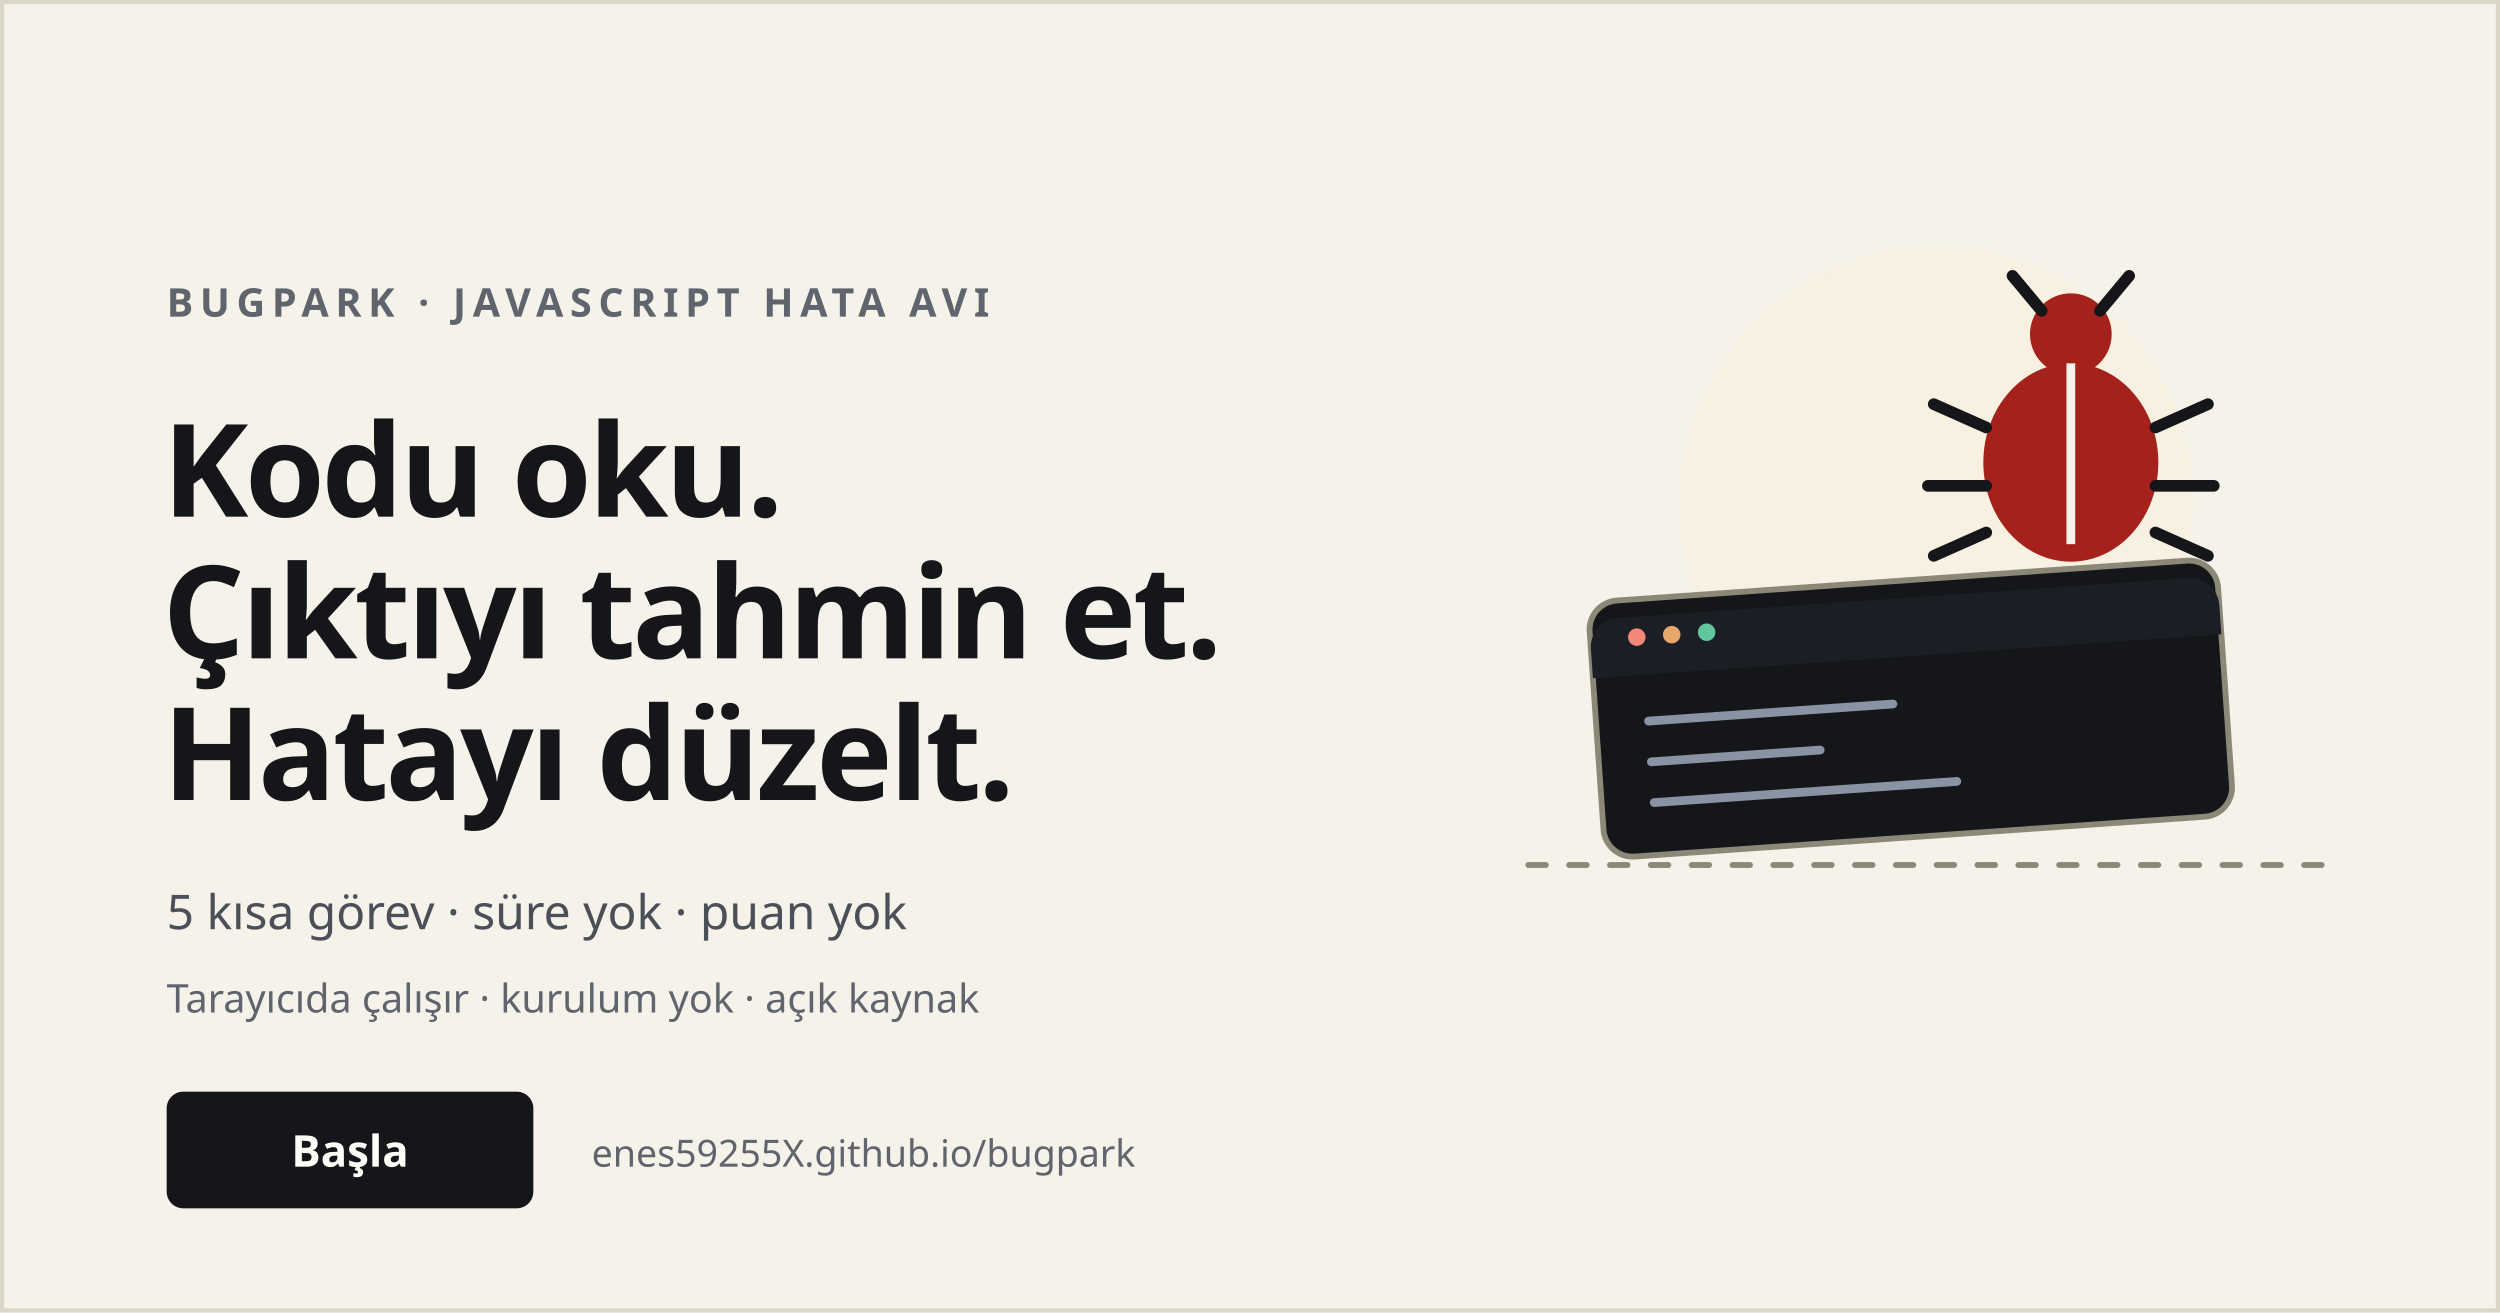
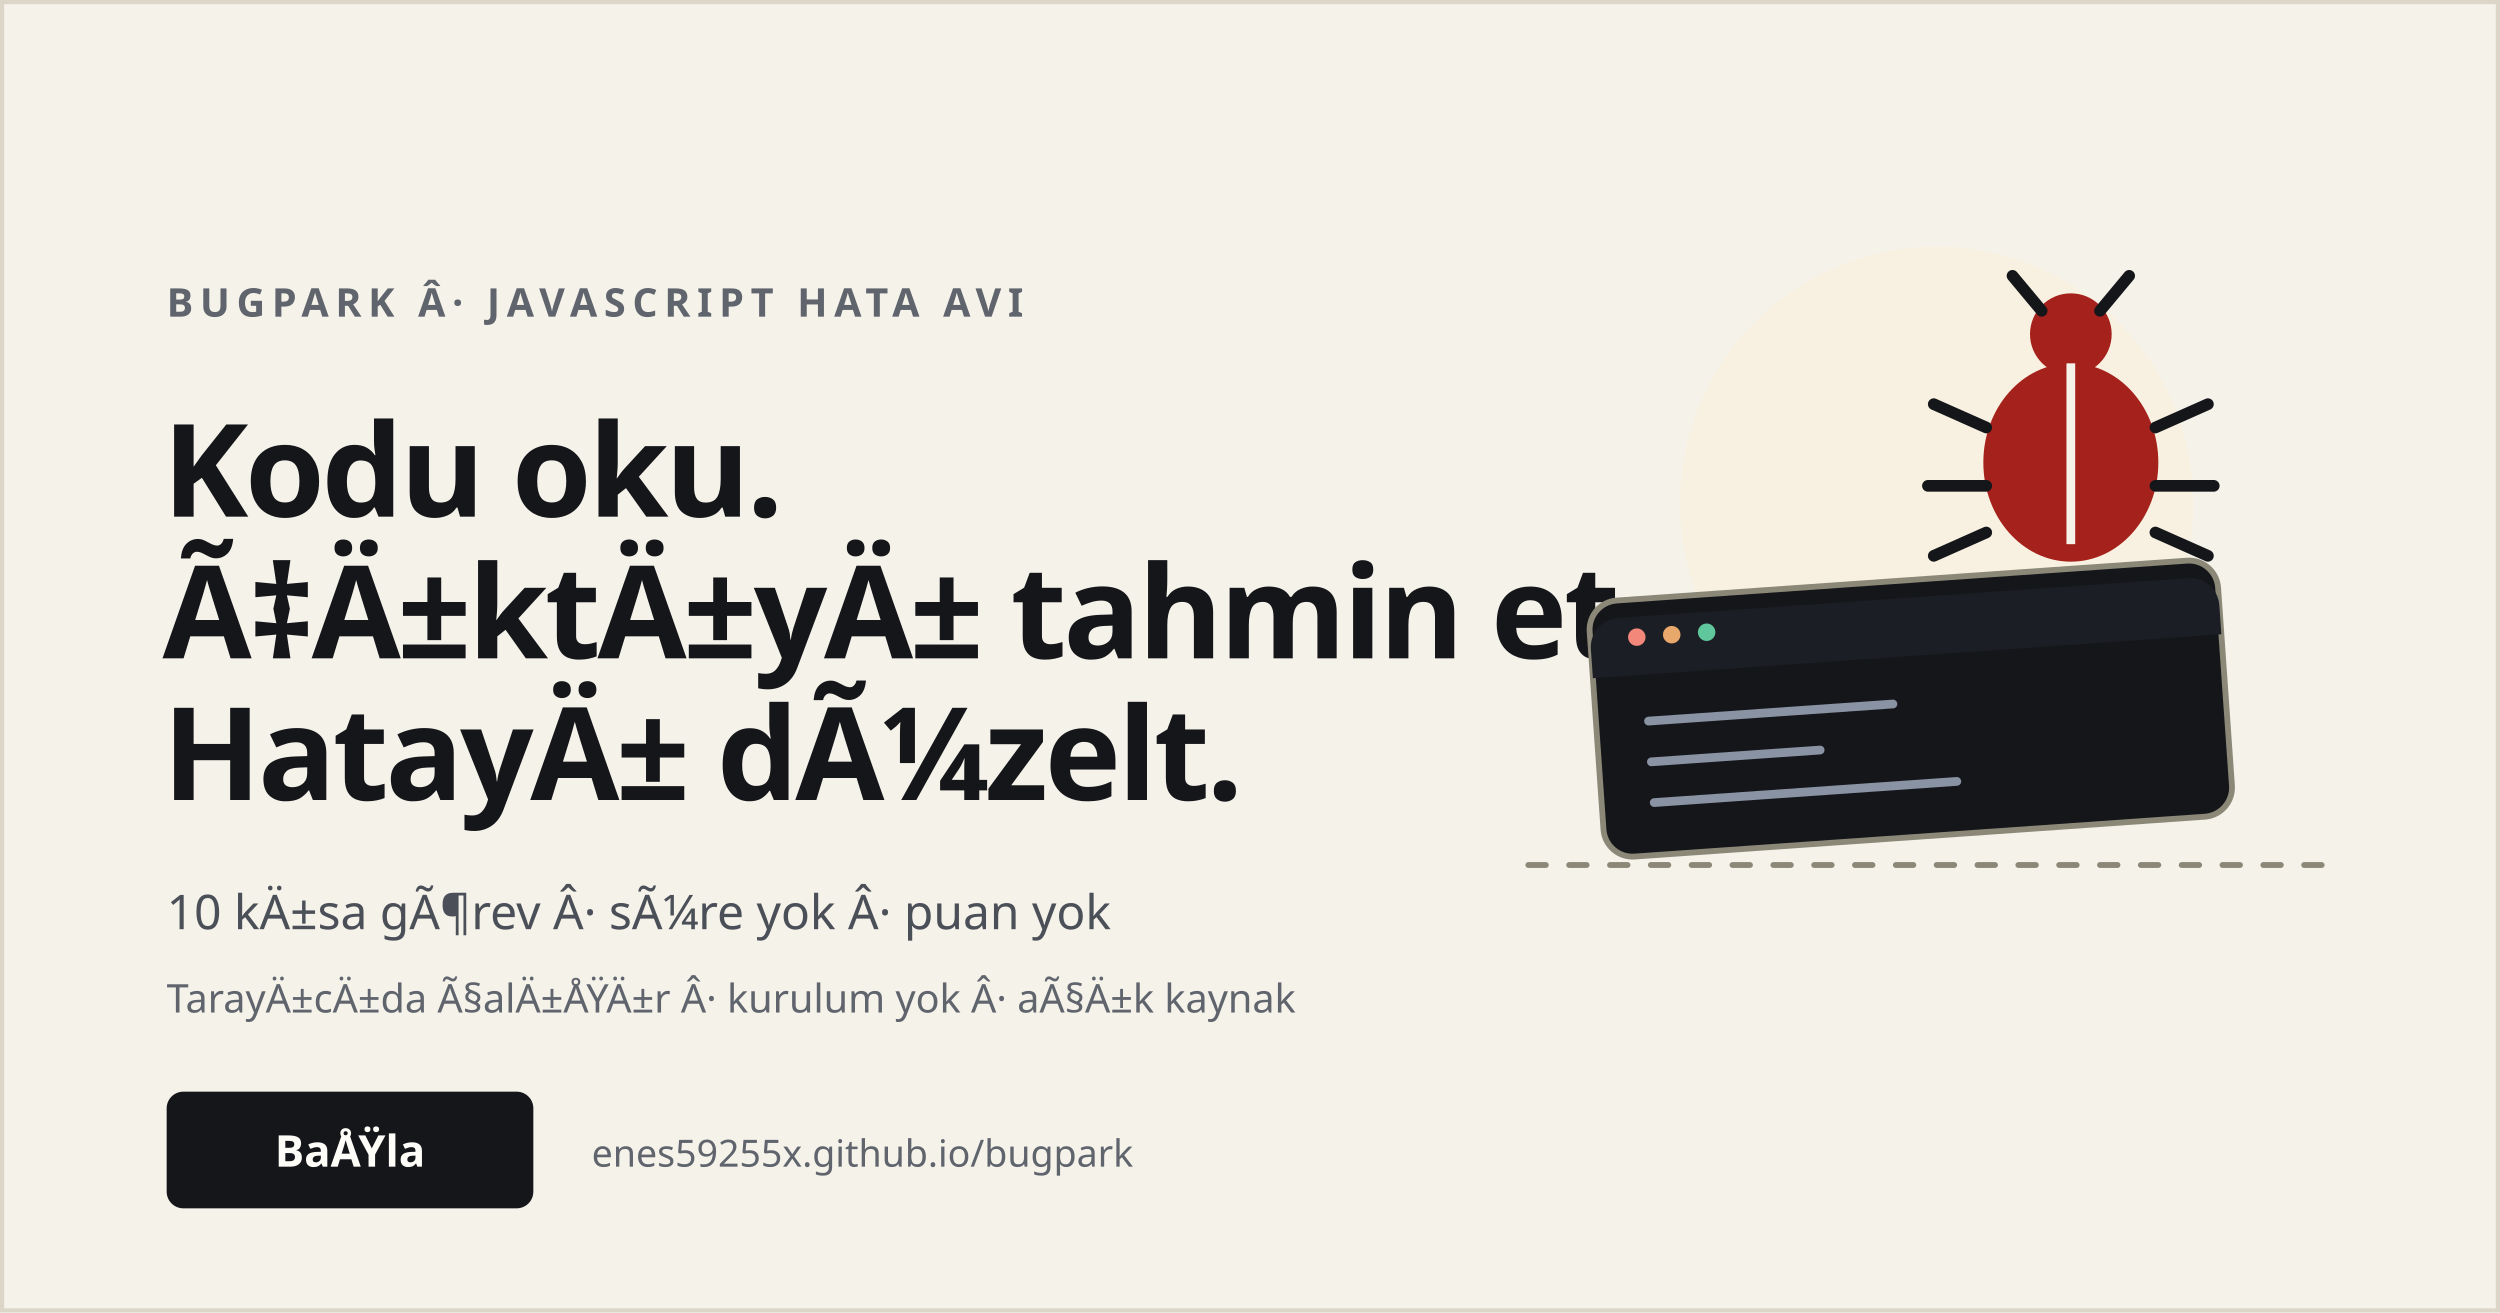
<svg xmlns="http://www.w3.org/2000/svg" width="1200" height="630" viewBox="0 0 1200 630">
  <rect width="1200" height="630" fill="#F5F2EA" />
  <rect x="1" y="1" width="1198" height="628" fill="none" stroke="#DCD6C8" stroke-width="2" />
  <g font-family="Segoe UI, system-ui, sans-serif">
-     <text x="80" y="152" font-size="19" font-weight="600" letter-spacing="3.2" fill="#5F646D">BUGPARK · JAVASCRIPT HATA AVI</text>
+     <text x="80" y="152" font-size="19" font-weight="600" letter-spacing="3.2" fill="#5F646D">BUGPARK Â· JAVASCRIPT HATA AVI</text>
    <g font-size="62" font-weight="700" letter-spacing="-1.6" fill="#14161A">
      <text x="78" y="248">Kodu oku.</text>
-       <text x="78" y="316">Çıktıyı tahmin et.</text>
-       <text x="78" y="384">Hatayı düzelt.</text>
+       <text x="78" y="316">Ã‡Ä±ktÄ±yÄ± tahmin et.</text>
+       <text x="78" y="384">HatayÄ± dÃ¼zelt.</text>
    </g>
-     <text x="80" y="446" font-size="23" fill="#4B4F58">5 kısa görev · süre yok · puan yok</text>
-     <text x="80" y="486" font-size="19" fill="#5F646D">Tarayıcıda çalışır · kurulum yok · açık kaynak</text>
+     <text x="80" y="446" font-size="23" fill="#4B4F58">10 kÄ±sa gÃ¶rev Â· sÃ¼re yok Â· puan yok</text>
+     <text x="80" y="486" font-size="19" fill="#5F646D">TarayÄ±cÄ±da Ã§alÄ±ÅŸÄ±r Â· kurulum yok Â· aÃ§Ä±k kaynak</text>
    <g>
      <rect x="80" y="524" width="176" height="56" rx="8" fill="#14161A" />
-       <text x="168" y="560" font-size="21" font-weight="600" fill="#FFFDF8" text-anchor="middle">Başla</text>
+       <text x="168" y="560" font-size="21" font-weight="600" fill="#FFFDF8" text-anchor="middle">BaÅŸla</text>
    </g>
-     <text x="284" y="560" font-size="18" fill="#5F646D">enes59255X.github.io/bugpark</text>
+     <text x="284" y="560" font-size="18" fill="#5F646D">enes59255x.github.io/bugpark</text>
  </g>
  <g transform="translate(700 96) scale(1.4)">
    <circle cx="164" cy="104" r="88" fill="#FBF0D9" opacity=".55" />
    <g transform="rotate(-4 160 158)">
      <rect x="46" y="130" width="216" height="88" rx="10" fill="#14161A" stroke="#8C8878" stroke-width="2" />
      <path d="M46 146a10 10 0 0 1 10-10h196a10 10 0 0 1 10 10v10H46z" fill="#1B1E24" />
      <circle cx="62" cy="143" r="3" fill="#F2877A" />
      <circle cx="74" cy="143" r="3" fill="#E8A76B" />
      <circle cx="86" cy="143" r="3" fill="#5FC79B" />
      <g stroke="#8A93A3" stroke-width="3" stroke-linecap="round">
        <path d="M64 172h84" />
        <path d="M64 186h58" />
        <path d="M64 200h104" />
      </g>
    </g>
    <g>
      <ellipse cx="210" cy="90" rx="30" ry="34" fill="#A5211B" />
      <circle cx="210" cy="46" r="14" fill="#A5211B" />
      <path d="M210 56v62" stroke="#F5F2EA" stroke-width="3" />
      <g stroke="#14161A" stroke-width="4" stroke-linecap="round">
        <path d="M200 38 190 26" />
        <path d="M220 38 230 26" />
        <path d="M181 78 163 70" />
        <path d="M181 98 161 98" />
        <path d="M181 114 163 122" />
        <path d="M239 78 257 70" />
        <path d="M239 98 259 98" />
        <path d="M239 114 257 122" />
      </g>
    </g>
    <path d="M24 228h272" stroke="#8C8878" stroke-width="2" stroke-dasharray="6 8" stroke-linecap="round" />
  </g>
</svg>
